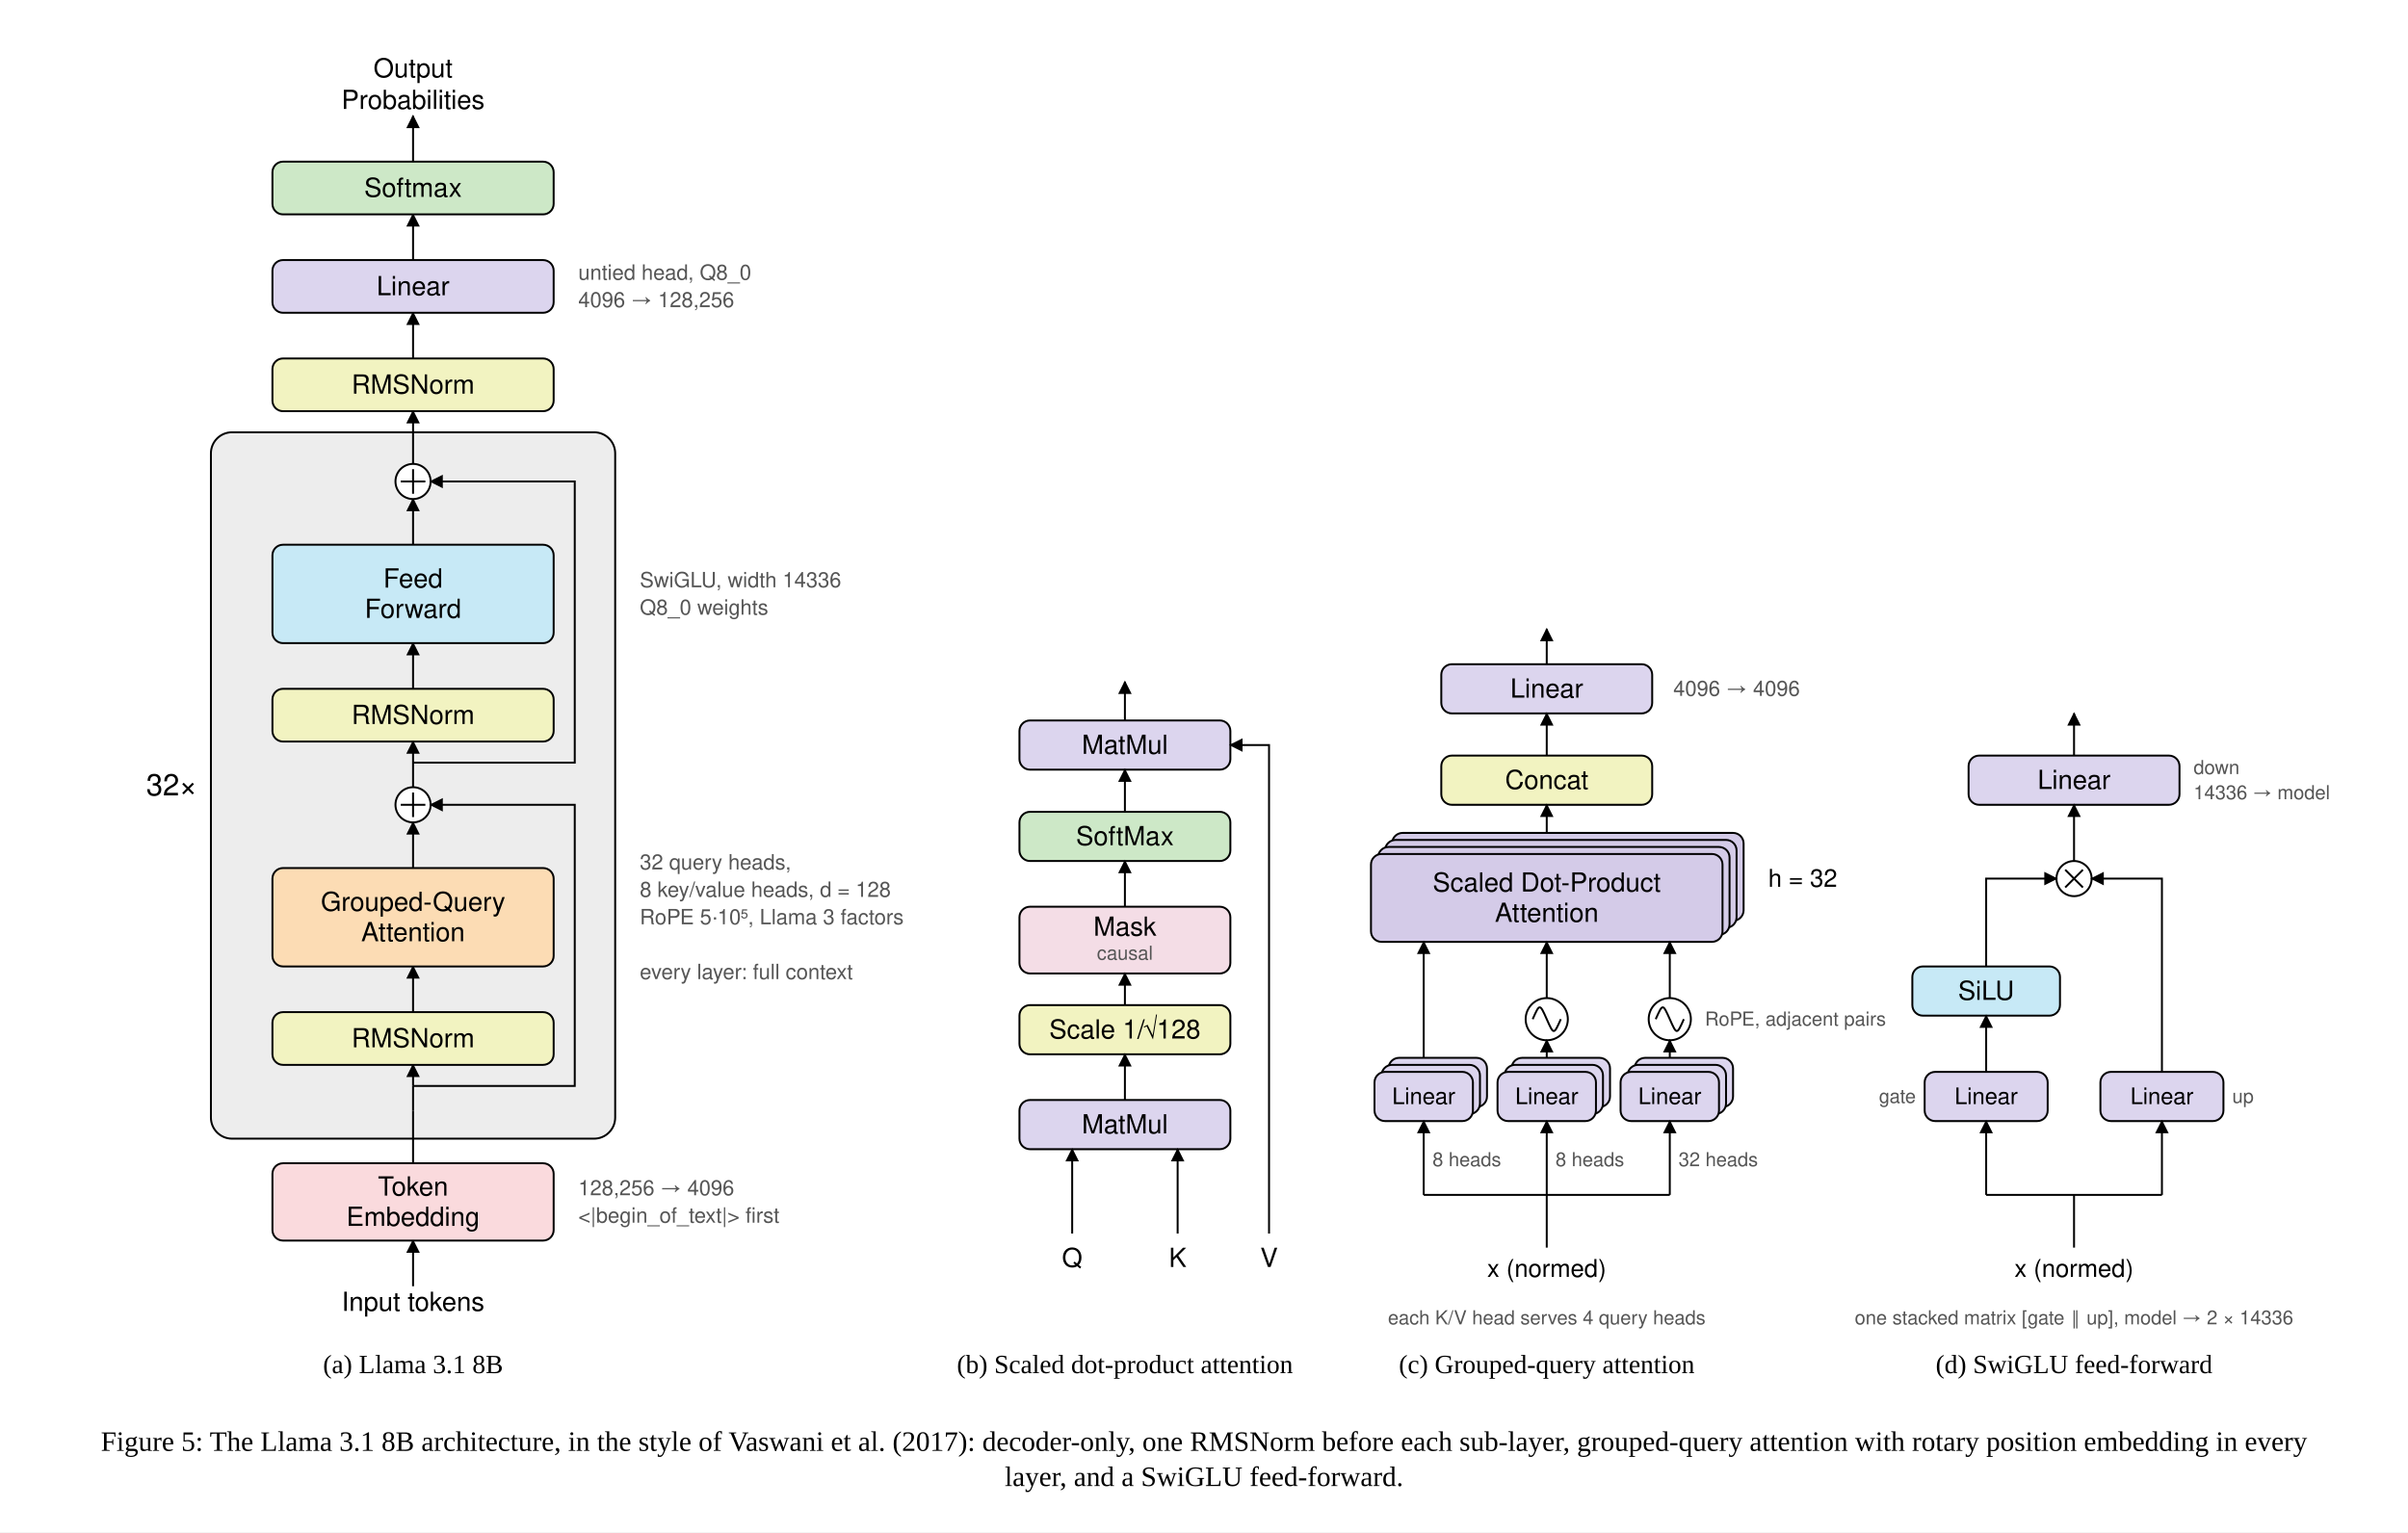
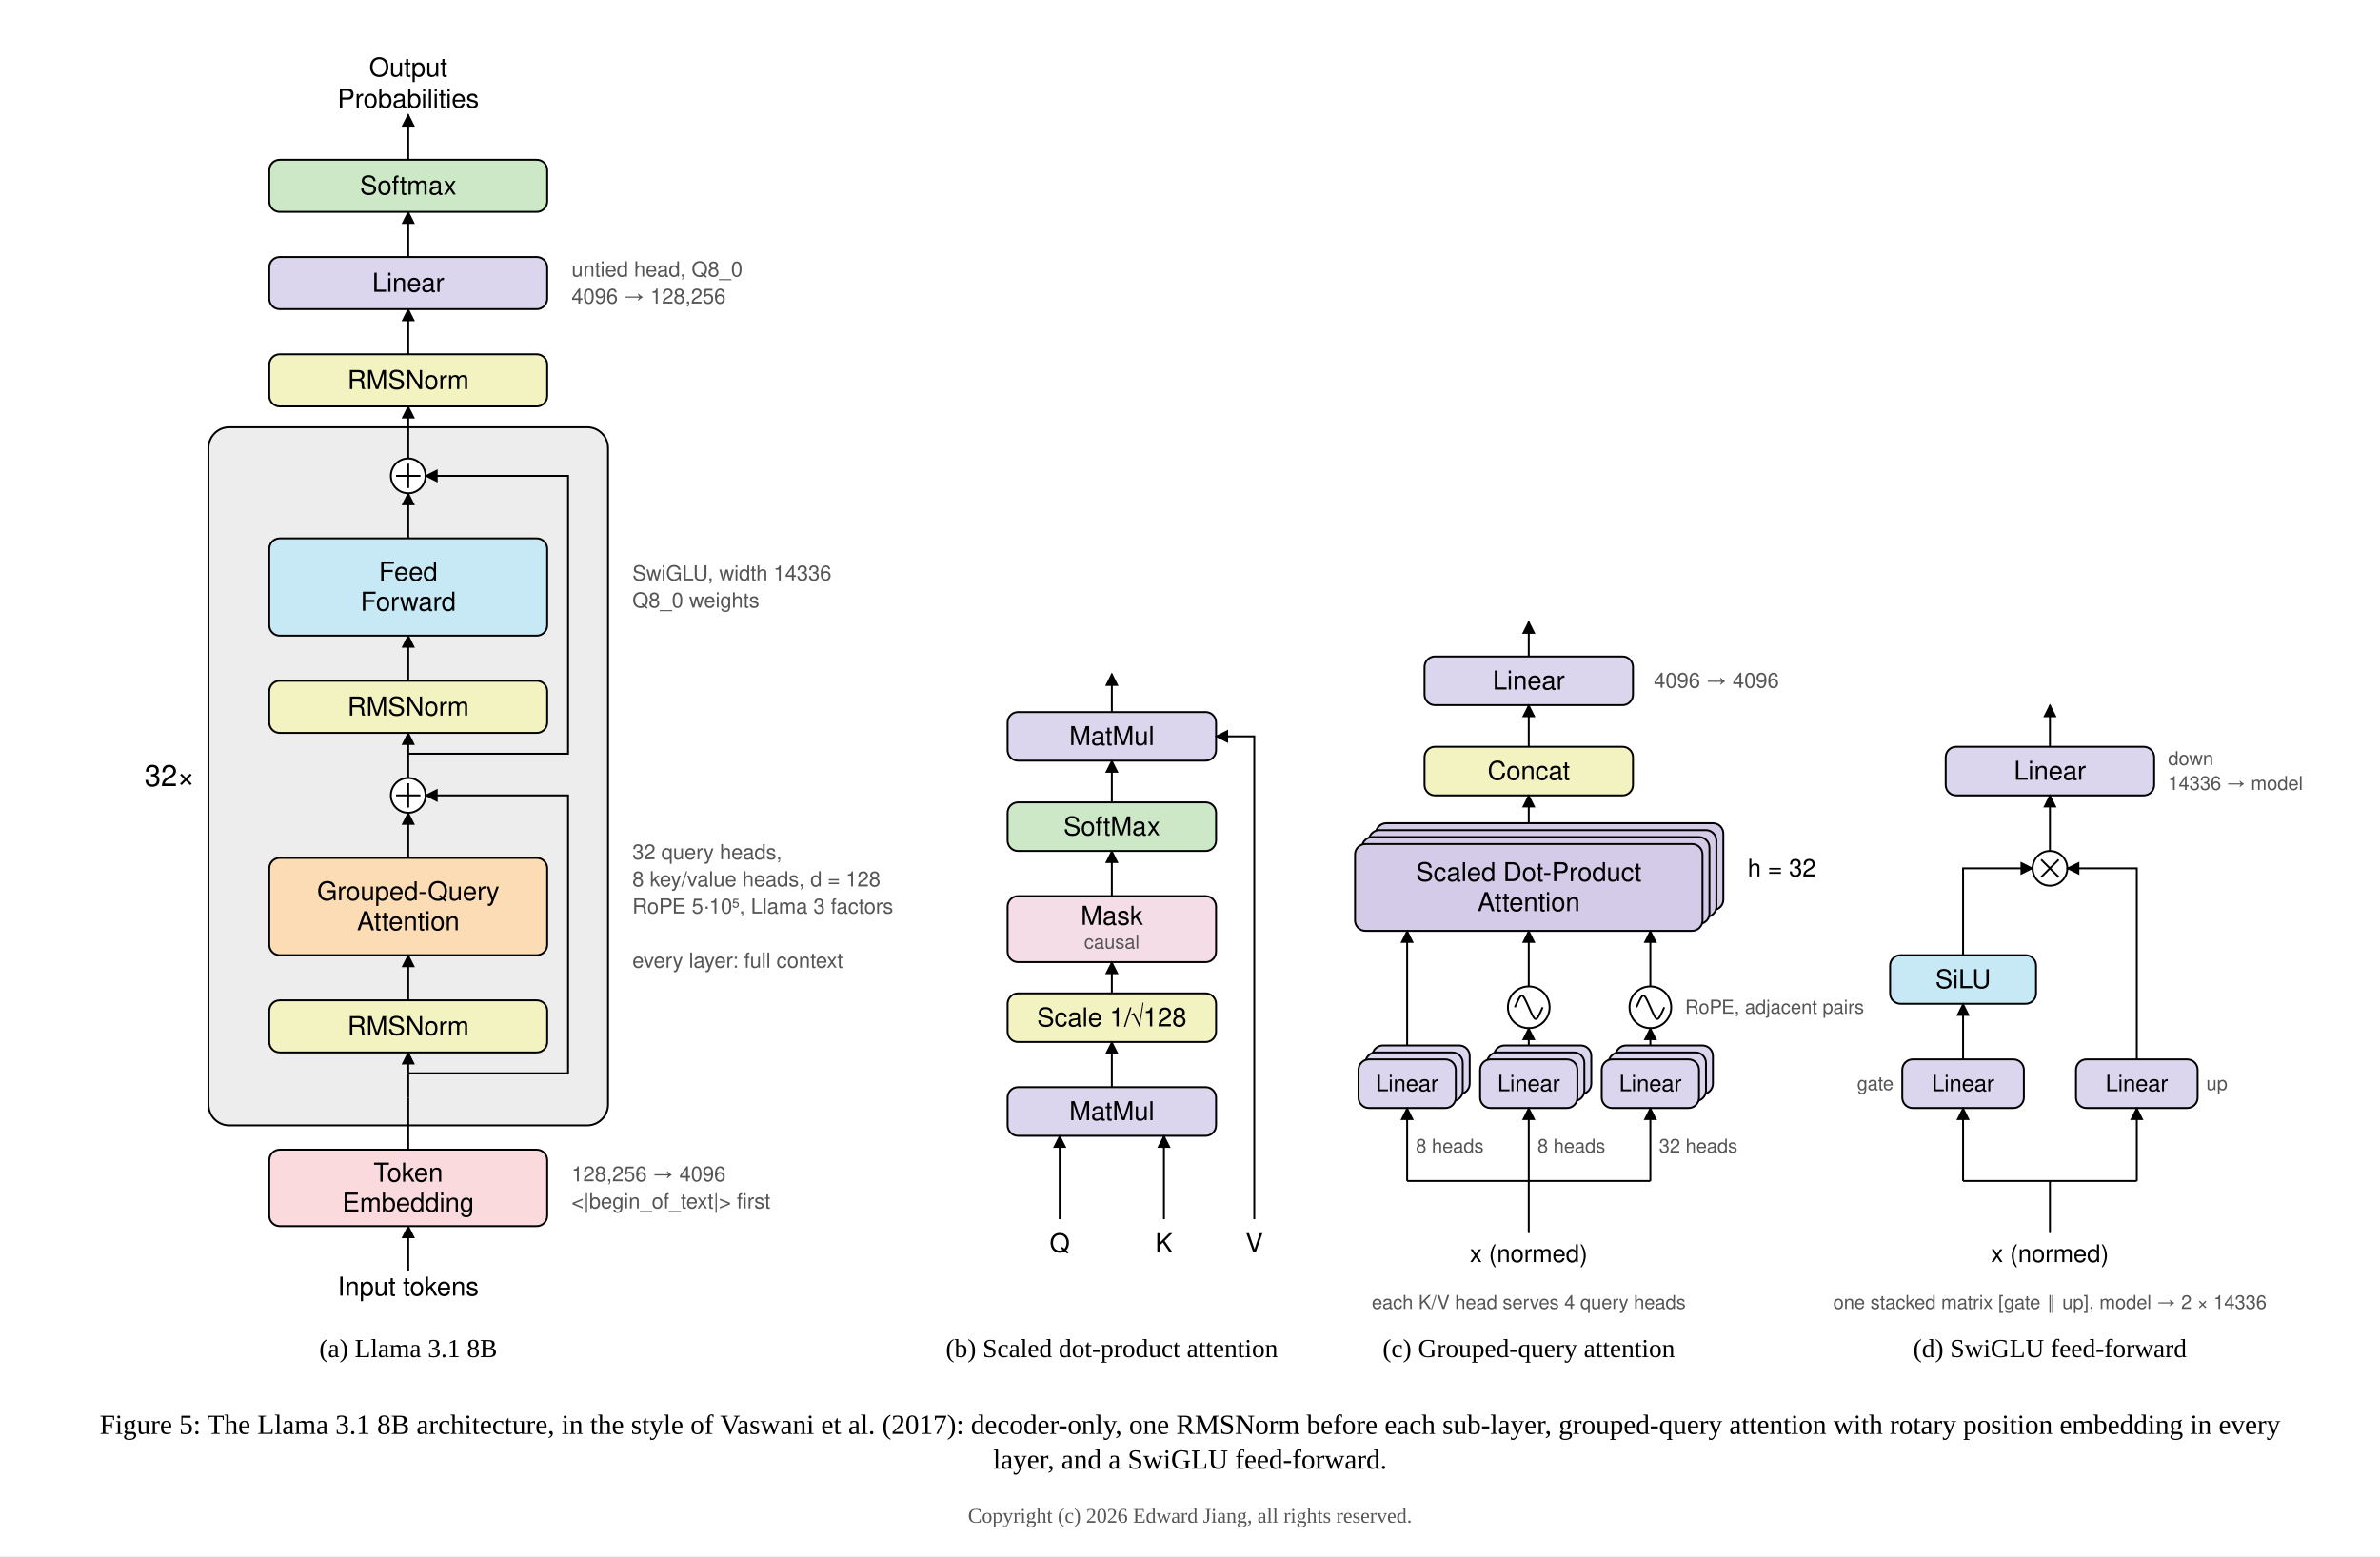
- <svg xmlns="http://www.w3.org/2000/svg" width="1370" height="872" viewBox="0 190 1370 872" font-family="Helvetica, Arial, sans-serif">
+ <svg xmlns="http://www.w3.org/2000/svg" width="1370" height="896" viewBox="0 190 1370 896" font-family="Helvetica, Arial, sans-serif">
  <defs>
    <marker id="ah" viewBox="0 0 10 10" refX="9" refY="5" markerWidth="7" markerHeight="7" orient="auto-start-reverse">
      <path d="M0,0 L10,5 L0,10 z" fill="#000" />
    </marker>
  </defs>
  <style>a.k { cursor: pointer; } a.k:hover rect, a.k:hover circle, a.k:focus rect, a.k:focus circle { stroke: #c0392b; stroke-width: 2.4; } a.k:hover text, a.k:focus text { fill: #c0392b; }</style>
-   <rect y="190" width="1370" height="872" fill="#fff" />
+   <rect y="190" width="1370" height="896" fill="#fff" />
  <rect x="120" y="436" width="230" height="402" rx="12" fill="#ededed" stroke="#000" stroke-width="1.1" />
  <text x="235" y="931" font-size="15" text-anchor="middle" fill="#000" dominant-baseline="middle">Input tokens</text>
  <path d="M235,922 L235,896" fill="none" stroke="#000" stroke-width="1.1" marker-end="url(#ah)" />
  <rect x="155" y="852" width="160" height="44" rx="6" fill="#fadadd" stroke="#000" stroke-width="1.1" />
  <text x="235" y="865.375" font-size="15" text-anchor="middle" fill="#000" dominant-baseline="middle">Token</text>
  <text x="235" y="882.625" font-size="15" text-anchor="middle" fill="#000" dominant-baseline="middle">Embedding</text>
  <text x="329" y="866.2" font-size="12" text-anchor="start" fill="#555" dominant-baseline="middle">128,256 → 4096</text>
  <text x="329" y="881.8" font-size="12" text-anchor="start" fill="#555" dominant-baseline="middle">&lt;|begin_of_text|&gt; first</text>
  <path d="M235,852 L235,822" fill="none" stroke="#000" stroke-width="1.1" />
  <path d="M235,822 L235,808" fill="none" stroke="#000" stroke-width="1.1" />
  <path d="M235,808 L235,796" fill="none" stroke="#000" stroke-width="1.1" marker-end="url(#ah)" />
  <a class="k" href="../rmsnorm.html" target="_top">
    <rect x="155" y="766" width="160" height="30" rx="6" fill="#f2f3c1" stroke="#000" stroke-width="1.1" />
    <text x="235" y="781" font-size="15" text-anchor="middle" fill="#000" dominant-baseline="middle">RMSNorm</text>
  </a>
  <path d="M235,766 L235,740" fill="none" stroke="#000" stroke-width="1.1" marker-end="url(#ah)" />
  <a class="k" href="../attention_llama.html" target="_top">
    <rect x="155" y="684" width="160" height="56" rx="6" fill="#fcdcb4" stroke="#000" stroke-width="1.1" />
    <text x="235" y="703.375" font-size="15" text-anchor="middle" fill="#000" dominant-baseline="middle">Grouped-Query</text>
    <text x="235" y="720.625" font-size="15" text-anchor="middle" fill="#000" dominant-baseline="middle">Attention</text>
  </a>
  <text x="364" y="680.8" font-size="12" text-anchor="start" fill="#555" dominant-baseline="middle">32 query heads,</text>
  <text x="364" y="696.4" font-size="12" text-anchor="start" fill="#555" dominant-baseline="middle">8 key/value heads, d = 128</text>
  <text x="364" y="712" font-size="12" text-anchor="start" fill="#555" dominant-baseline="middle">RoPE 5·10⁵, Llama 3 factors</text>
  <text x="364" y="727.6" font-size="12" text-anchor="start" fill="#555" dominant-baseline="middle" />
  <text x="364" y="743.2" font-size="12" text-anchor="start" fill="#555" dominant-baseline="middle">every layer: full context</text>
  <path d="M235,684 L235,658" fill="none" stroke="#000" stroke-width="1.1" marker-end="url(#ah)" />
  <a class="k" href="../mv_q.html" target="_top">
    <circle cx="235" cy="648" r="10" fill="#fff" stroke="#000" stroke-width="1.1" />
    <path d="M228,648 L242,648 M235,641 L235,655" stroke="#000" stroke-width="1.1" />
  </a>
  <path d="M235,808 L327,808 L327,648 L245,648" fill="none" stroke="#000" stroke-width="1.1" marker-end="url(#ah)" />
  <path d="M235,638 L235,624" fill="none" stroke="#000" stroke-width="1.1" />
  <path d="M235,624 L235,612" fill="none" stroke="#000" stroke-width="1.1" marker-end="url(#ah)" />
  <a class="k" href="../rmsnorm.html" target="_top">
    <rect x="155" y="582" width="160" height="30" rx="6" fill="#f2f3c1" stroke="#000" stroke-width="1.1" />
    <text x="235" y="597" font-size="15" text-anchor="middle" fill="#000" dominant-baseline="middle">RMSNorm</text>
  </a>
  <path d="M235,582 L235,556" fill="none" stroke="#000" stroke-width="1.1" marker-end="url(#ah)" />
  <a class="k" href="../swiglu.html" target="_top">
    <rect x="155" y="500" width="160" height="56" rx="6" fill="#c7e9f6" stroke="#000" stroke-width="1.1" />
    <text x="235" y="519.375" font-size="15" text-anchor="middle" fill="#000" dominant-baseline="middle">Feed</text>
    <text x="235" y="536.625" font-size="15" text-anchor="middle" fill="#000" dominant-baseline="middle">Forward</text>
  </a>
  <text x="364" y="520.2" font-size="12" text-anchor="start" fill="#555" dominant-baseline="middle">SwiGLU, width 14336</text>
  <text x="364" y="535.8" font-size="12" text-anchor="start" fill="#555" dominant-baseline="middle">Q8_0 weights</text>
  <path d="M235,500 L235,474" fill="none" stroke="#000" stroke-width="1.1" marker-end="url(#ah)" />
  <a class="k" href="../mv_q.html" target="_top">
    <circle cx="235" cy="464" r="10" fill="#fff" stroke="#000" stroke-width="1.1" />
    <path d="M228,464 L242,464 M235,457 L235,471" stroke="#000" stroke-width="1.1" />
  </a>
  <path d="M235,624 L327,624 L327,464 L245,464" fill="none" stroke="#000" stroke-width="1.1" marker-end="url(#ah)" />
  <text x="112" y="637" font-size="17" text-anchor="end" fill="#000" dominant-baseline="middle">32×</text>
  <path d="M235,454 L235,436" fill="none" stroke="#000" stroke-width="1.1" />
  <path d="M235,436 L235,424" fill="none" stroke="#000" stroke-width="1.1" marker-end="url(#ah)" />
  <a class="k" href="../rmsnorm.html" target="_top">
    <rect x="155" y="394" width="160" height="30" rx="6" fill="#f2f3c1" stroke="#000" stroke-width="1.1" />
    <text x="235" y="409" font-size="15" text-anchor="middle" fill="#000" dominant-baseline="middle">RMSNorm</text>
  </a>
  <path d="M235,394 L235,368" fill="none" stroke="#000" stroke-width="1.1" marker-end="url(#ah)" />
  <a class="k" href="../mv_q.html" target="_top">
    <rect x="155" y="338" width="160" height="30" rx="6" fill="#dcd5ee" stroke="#000" stroke-width="1.1" />
    <text x="235" y="353" font-size="15" text-anchor="middle" fill="#000" dominant-baseline="middle">Linear</text>
  </a>
  <text x="329" y="345.2" font-size="12" text-anchor="start" fill="#555" dominant-baseline="middle">untied head, Q8_0</text>
  <text x="329" y="360.8" font-size="12" text-anchor="start" fill="#555" dominant-baseline="middle">4096 → 128,256</text>
  <path d="M235,338 L235,312" fill="none" stroke="#000" stroke-width="1.1" marker-end="url(#ah)" />
  <a class="k" href="../compact_logits.html" target="_top">
    <rect x="155" y="282" width="160" height="30" rx="6" fill="#cde8c7" stroke="#000" stroke-width="1.1" />
    <text x="235" y="297" font-size="15" text-anchor="middle" fill="#000" dominant-baseline="middle">Softmax</text>
  </a>
  <text x="235" y="229" font-size="15" text-anchor="middle" fill="#000" dominant-baseline="middle">Output</text>
  <text x="235" y="247" font-size="15" text-anchor="middle" fill="#000" dominant-baseline="middle">Probabilities</text>
  <path d="M235,282 L235,256" fill="none" stroke="#000" stroke-width="1.1" marker-end="url(#ah)" />
  <text x="235" y="968" font-size="15" text-anchor="middle" fill="#000" dominant-baseline="middle" font-family="Times New Roman, Times, serif">(a) Llama 3.1 8B</text>
  <a class="k" href="../attention_llama.html" target="_top">
    <path d="M640,600 L640,578" fill="none" stroke="#000" stroke-width="1.1" marker-end="url(#ah)" />
    <rect x="580" y="600" width="120" height="28" rx="6" fill="#dcd5ee" stroke="#000" stroke-width="1.1" />
    <text x="640" y="614" font-size="15" text-anchor="middle" fill="#000" dominant-baseline="middle">MatMul</text>
    <path d="M640,652 L640,628" fill="none" stroke="#000" stroke-width="1.1" marker-end="url(#ah)" />
    <rect x="580" y="652" width="120" height="28" rx="6" fill="#cde8c7" stroke="#000" stroke-width="1.1" />
    <text x="640" y="666" font-size="15" text-anchor="middle" fill="#000" dominant-baseline="middle">SoftMax</text>
    <path d="M640,706 L640,680" fill="none" stroke="#000" stroke-width="1.1" marker-end="url(#ah)" />
    <rect x="580" y="706" width="120" height="38" rx="6" fill="#f4dde6" stroke="#000" stroke-width="1.1" />
    <text x="640" y="717.5" font-size="15" text-anchor="middle" fill="#000" dominant-baseline="middle">Mask</text>
    <text x="640" y="732.5" font-size="11" text-anchor="middle" fill="#555" dominant-baseline="middle">causal</text>
    <path d="M640,762 L640,744" fill="none" stroke="#000" stroke-width="1.1" marker-end="url(#ah)" />
    <rect x="580" y="762" width="120" height="28" rx="6" fill="#f2f3c1" stroke="#000" stroke-width="1.1" />
    <text x="640" y="776" font-size="15" text-anchor="middle" fill="#000" dominant-baseline="middle">Scale  1/√128</text>
    <path d="M640,816 L640,790" fill="none" stroke="#000" stroke-width="1.1" marker-end="url(#ah)" />
    <rect x="580" y="816" width="120" height="28" rx="6" fill="#dcd5ee" stroke="#000" stroke-width="1.1" />
    <text x="640" y="830" font-size="15" text-anchor="middle" fill="#000" dominant-baseline="middle">MatMul</text>
    <path d="M610,892 L610,844" fill="none" stroke="#000" stroke-width="1.1" marker-end="url(#ah)" />
    <text x="610" y="906" font-size="15" text-anchor="middle" fill="#000" dominant-baseline="middle">Q</text>
    <path d="M670,892 L670,844" fill="none" stroke="#000" stroke-width="1.1" marker-end="url(#ah)" />
    <text x="670" y="906" font-size="15" text-anchor="middle" fill="#000" dominant-baseline="middle">K</text>
    <path d="M722,892 L722,614 L700,614" fill="none" stroke="#000" stroke-width="1.1" marker-end="url(#ah)" />
    <text x="722" y="906" font-size="15" text-anchor="middle" fill="#000" dominant-baseline="middle">V</text>
  </a>
  <text x="640" y="968" font-size="15" text-anchor="middle" fill="#000" dominant-baseline="middle" font-family="Times New Roman, Times, serif">(b) Scaled dot-product attention</text>
  <path d="M880,568 L880,548" fill="none" stroke="#000" stroke-width="1.1" marker-end="url(#ah)" />
  <a class="k" href="../mv_q.html" target="_top">
    <rect x="820" y="568" width="120" height="28" rx="6" fill="#dcd5ee" stroke="#000" stroke-width="1.1" />
    <text x="880" y="582" font-size="15" text-anchor="middle" fill="#000" dominant-baseline="middle">Linear</text>
  </a>
  <text x="952" y="582" font-size="12" text-anchor="start" fill="#555" dominant-baseline="middle">4096 → 4096</text>
  <path d="M880,620 L880,596" fill="none" stroke="#000" stroke-width="1.1" marker-end="url(#ah)" />
  <a class="k" href="../attention_llama.html" target="_top">
    <rect x="820" y="620" width="120" height="28" rx="6" fill="#f2f3c1" stroke="#000" stroke-width="1.1" />
    <text x="880" y="634" font-size="15" text-anchor="middle" fill="#000" dominant-baseline="middle">Concat</text>
  </a>
  <path d="M880,676 L880,648" fill="none" stroke="#000" stroke-width="1.1" marker-end="url(#ah)" />
  <a class="k" href="../attention_llama.html" target="_top">
    <rect x="792" y="664" width="200" height="50" rx="6" fill="#d4cbe8" stroke="#000" stroke-width="1.1" />
    <rect x="788" y="668" width="200" height="50" rx="6" fill="#d4cbe8" stroke="#000" stroke-width="1.1" />
    <rect x="784" y="672" width="200" height="50" rx="6" fill="#d4cbe8" stroke="#000" stroke-width="1.1" />
    <rect x="780" y="676" width="200" height="50" rx="6" fill="#d4cbe8" stroke="#000" stroke-width="1.1" />
    <text x="880" y="692.375" font-size="15" text-anchor="middle" fill="#000" dominant-baseline="middle">Scaled Dot-Product</text>
    <text x="880" y="709.625" font-size="15" text-anchor="middle" fill="#000" dominant-baseline="middle">Attention</text>
  </a>
  <text x="1006" y="690" font-size="14" text-anchor="start" fill="#000" dominant-baseline="middle">h = 32</text>
  <path d="M810,800 L810,726" fill="none" stroke="#000" stroke-width="1.1" marker-end="url(#ah)" />
  <a class="k" href="../mv_q.html" target="_top">
    <rect x="790" y="792" width="56" height="28" rx="6" fill="#dcd5ee" stroke="#000" stroke-width="1.1" />
    <rect x="786" y="796" width="56" height="28" rx="6" fill="#dcd5ee" stroke="#000" stroke-width="1.1" />
    <rect x="782" y="800" width="56" height="28" rx="6" fill="#dcd5ee" stroke="#000" stroke-width="1.1" />
    <text x="810" y="814" font-size="13" text-anchor="middle" fill="#000" dominant-baseline="middle">Linear</text>
  </a>
  <text x="815" y="850" font-size="11" text-anchor="start" fill="#555" dominant-baseline="middle">8 heads</text>
  <path d="M810,870 L810,828" fill="none" stroke="#000" stroke-width="1.1" marker-end="url(#ah)" />
  <a class="k" href="../rope_kv_llama.html" target="_top">
    <circle cx="880" cy="770" r="12" fill="#fff" stroke="#000" stroke-width="1.1" />
    <path d="M872,770 C876,761 876,761 880,770 S884,779 888,770" fill="none" stroke="#000" stroke-width="1.1" />
  </a>
  <path d="M880,800 L880,782" fill="none" stroke="#000" stroke-width="1.1" marker-end="url(#ah)" />
  <path d="M880,758 L880,726" fill="none" stroke="#000" stroke-width="1.1" marker-end="url(#ah)" />
  <a class="k" href="../mv_q.html" target="_top">
    <rect x="860" y="792" width="56" height="28" rx="6" fill="#dcd5ee" stroke="#000" stroke-width="1.1" />
    <rect x="856" y="796" width="56" height="28" rx="6" fill="#dcd5ee" stroke="#000" stroke-width="1.1" />
    <rect x="852" y="800" width="56" height="28" rx="6" fill="#dcd5ee" stroke="#000" stroke-width="1.1" />
    <text x="880" y="814" font-size="13" text-anchor="middle" fill="#000" dominant-baseline="middle">Linear</text>
  </a>
  <text x="885" y="850" font-size="11" text-anchor="start" fill="#555" dominant-baseline="middle">8 heads</text>
  <path d="M880,870 L880,828" fill="none" stroke="#000" stroke-width="1.1" marker-end="url(#ah)" />
  <a class="k" href="../rope_kv_llama.html" target="_top">
    <circle cx="950" cy="770" r="12" fill="#fff" stroke="#000" stroke-width="1.1" />
    <path d="M942,770 C946,761 946,761 950,770 S954,779 958,770" fill="none" stroke="#000" stroke-width="1.1" />
  </a>
  <path d="M950,800 L950,782" fill="none" stroke="#000" stroke-width="1.1" marker-end="url(#ah)" />
  <path d="M950,758 L950,726" fill="none" stroke="#000" stroke-width="1.1" marker-end="url(#ah)" />
  <a class="k" href="../mv_q.html" target="_top">
    <rect x="930" y="792" width="56" height="28" rx="6" fill="#dcd5ee" stroke="#000" stroke-width="1.1" />
    <rect x="926" y="796" width="56" height="28" rx="6" fill="#dcd5ee" stroke="#000" stroke-width="1.1" />
    <rect x="922" y="800" width="56" height="28" rx="6" fill="#dcd5ee" stroke="#000" stroke-width="1.1" />
    <text x="950" y="814" font-size="13" text-anchor="middle" fill="#000" dominant-baseline="middle">Linear</text>
  </a>
  <text x="955" y="850" font-size="11" text-anchor="start" fill="#555" dominant-baseline="middle">32 heads</text>
  <path d="M950,870 L950,828" fill="none" stroke="#000" stroke-width="1.1" marker-end="url(#ah)" />
  <text x="970" y="770" font-size="11" text-anchor="start" fill="#555" dominant-baseline="middle">RoPE, adjacent pairs</text>
  <path d="M810,870 L950,870" fill="none" stroke="#000" stroke-width="1.1" />
  <path d="M880,900 L880,870" fill="none" stroke="#000" stroke-width="1.1" />
  <text x="880" y="912" font-size="14" text-anchor="middle" fill="#000" dominant-baseline="middle">x (normed)</text>
  <text x="880" y="940" font-size="11" text-anchor="middle" fill="#555" dominant-baseline="middle">each K/V head serves 4 query heads</text>
  <text x="880" y="968" font-size="15" text-anchor="middle" fill="#000" dominant-baseline="middle" font-family="Times New Roman, Times, serif">(c) Grouped-query attention</text>
  <path d="M1180,620 L1180,596" fill="none" stroke="#000" stroke-width="1.1" marker-end="url(#ah)" />
  <a class="k" href="../mv_q.html" target="_top">
    <rect x="1120" y="620" width="120" height="28" rx="6" fill="#dcd5ee" stroke="#000" stroke-width="1.1" />
    <text x="1180" y="634" font-size="15" text-anchor="middle" fill="#000" dominant-baseline="middle">Linear</text>
  </a>
  <text x="1248" y="626.85" font-size="11" text-anchor="start" fill="#555" dominant-baseline="middle">down</text>
  <text x="1248" y="641.15" font-size="11" text-anchor="start" fill="#555" dominant-baseline="middle">14336 → model</text>
  <path d="M1180,680 L1180,648" fill="none" stroke="#000" stroke-width="1.1" marker-end="url(#ah)" />
  <a class="k" href="../swiglu.html" target="_top">
    <circle cx="1180" cy="690" r="10" fill="#fff" stroke="#000" stroke-width="1.1" />
    <path d="M1174.96,684.96 L1185.04,695.04 M1174.96,695.04 L1185.04,684.96" stroke="#000" stroke-width="1.1" />
  </a>
  <path d="M1130,740 L1130,690 L1170,690" fill="none" stroke="#000" stroke-width="1.1" marker-end="url(#ah)" />
  <a class="k" href="../swiglu.html" target="_top">
    <rect x="1088" y="740" width="84" height="28" rx="6" fill="#c7e9f6" stroke="#000" stroke-width="1.1" />
    <text x="1130" y="754" font-size="15" text-anchor="middle" fill="#000" dominant-baseline="middle">SiLU</text>
  </a>
  <path d="M1130,800 L1130,768" fill="none" stroke="#000" stroke-width="1.1" marker-end="url(#ah)" />
  <path d="M1230,800 L1230,690 L1190,690" fill="none" stroke="#000" stroke-width="1.1" marker-end="url(#ah)" />
  <a class="k" href="../mv_q.html" target="_top">
    <rect x="1095" y="800" width="70" height="28" rx="6" fill="#dcd5ee" stroke="#000" stroke-width="1.1" />
    <text x="1130" y="814" font-size="13" text-anchor="middle" fill="#000" dominant-baseline="middle">Linear</text>
  </a>
  <text x="1090" y="814" font-size="11" text-anchor="end" fill="#555" dominant-baseline="middle">gate</text>
  <path d="M1130,870 L1130,828" fill="none" stroke="#000" stroke-width="1.1" marker-end="url(#ah)" />
  <a class="k" href="../mv_q.html" target="_top">
    <rect x="1195" y="800" width="70" height="28" rx="6" fill="#dcd5ee" stroke="#000" stroke-width="1.1" />
    <text x="1230" y="814" font-size="13" text-anchor="middle" fill="#000" dominant-baseline="middle">Linear</text>
  </a>
  <text x="1270" y="814" font-size="11" text-anchor="start" fill="#555" dominant-baseline="middle">up</text>
  <path d="M1230,870 L1230,828" fill="none" stroke="#000" stroke-width="1.1" marker-end="url(#ah)" />
  <path d="M1130,870 L1230,870" fill="none" stroke="#000" stroke-width="1.1" />
  <path d="M1180,900 L1180,870" fill="none" stroke="#000" stroke-width="1.1" />
  <text x="1180" y="912" font-size="14" text-anchor="middle" fill="#000" dominant-baseline="middle">x (normed)</text>
  <text x="1180" y="940" font-size="11" text-anchor="middle" fill="#555" dominant-baseline="middle">one stacked matrix [gate ‖ up], model → 2 × 14336</text>
  <text x="1180" y="968" font-size="15" text-anchor="middle" fill="#000" dominant-baseline="middle" font-family="Times New Roman, Times, serif">(d) SwiGLU feed-forward</text>
  <text x="685" y="1012" font-size="16" text-anchor="middle" fill="#000" dominant-baseline="middle" font-family="Times New Roman, Times, serif">Figure 5: The Llama 3.1 8B architecture, in the style of Vaswani et al. (2017): decoder-only, one RMSNorm before each sub-layer, grouped-query attention with rotary position embedding in every</text>
  <text x="685" y="1032" font-size="16" text-anchor="middle" fill="#000" dominant-baseline="middle" font-family="Times New Roman, Times, serif">layer, and a SwiGLU feed-forward.</text>
+   <text x="685" y="1064" font-size="12" text-anchor="middle" fill="#555" dominant-baseline="middle" font-family="Times New Roman, Times, serif">Copyright (c) 2026 Edward Jiang, all rights reserved.</text>
</svg>
